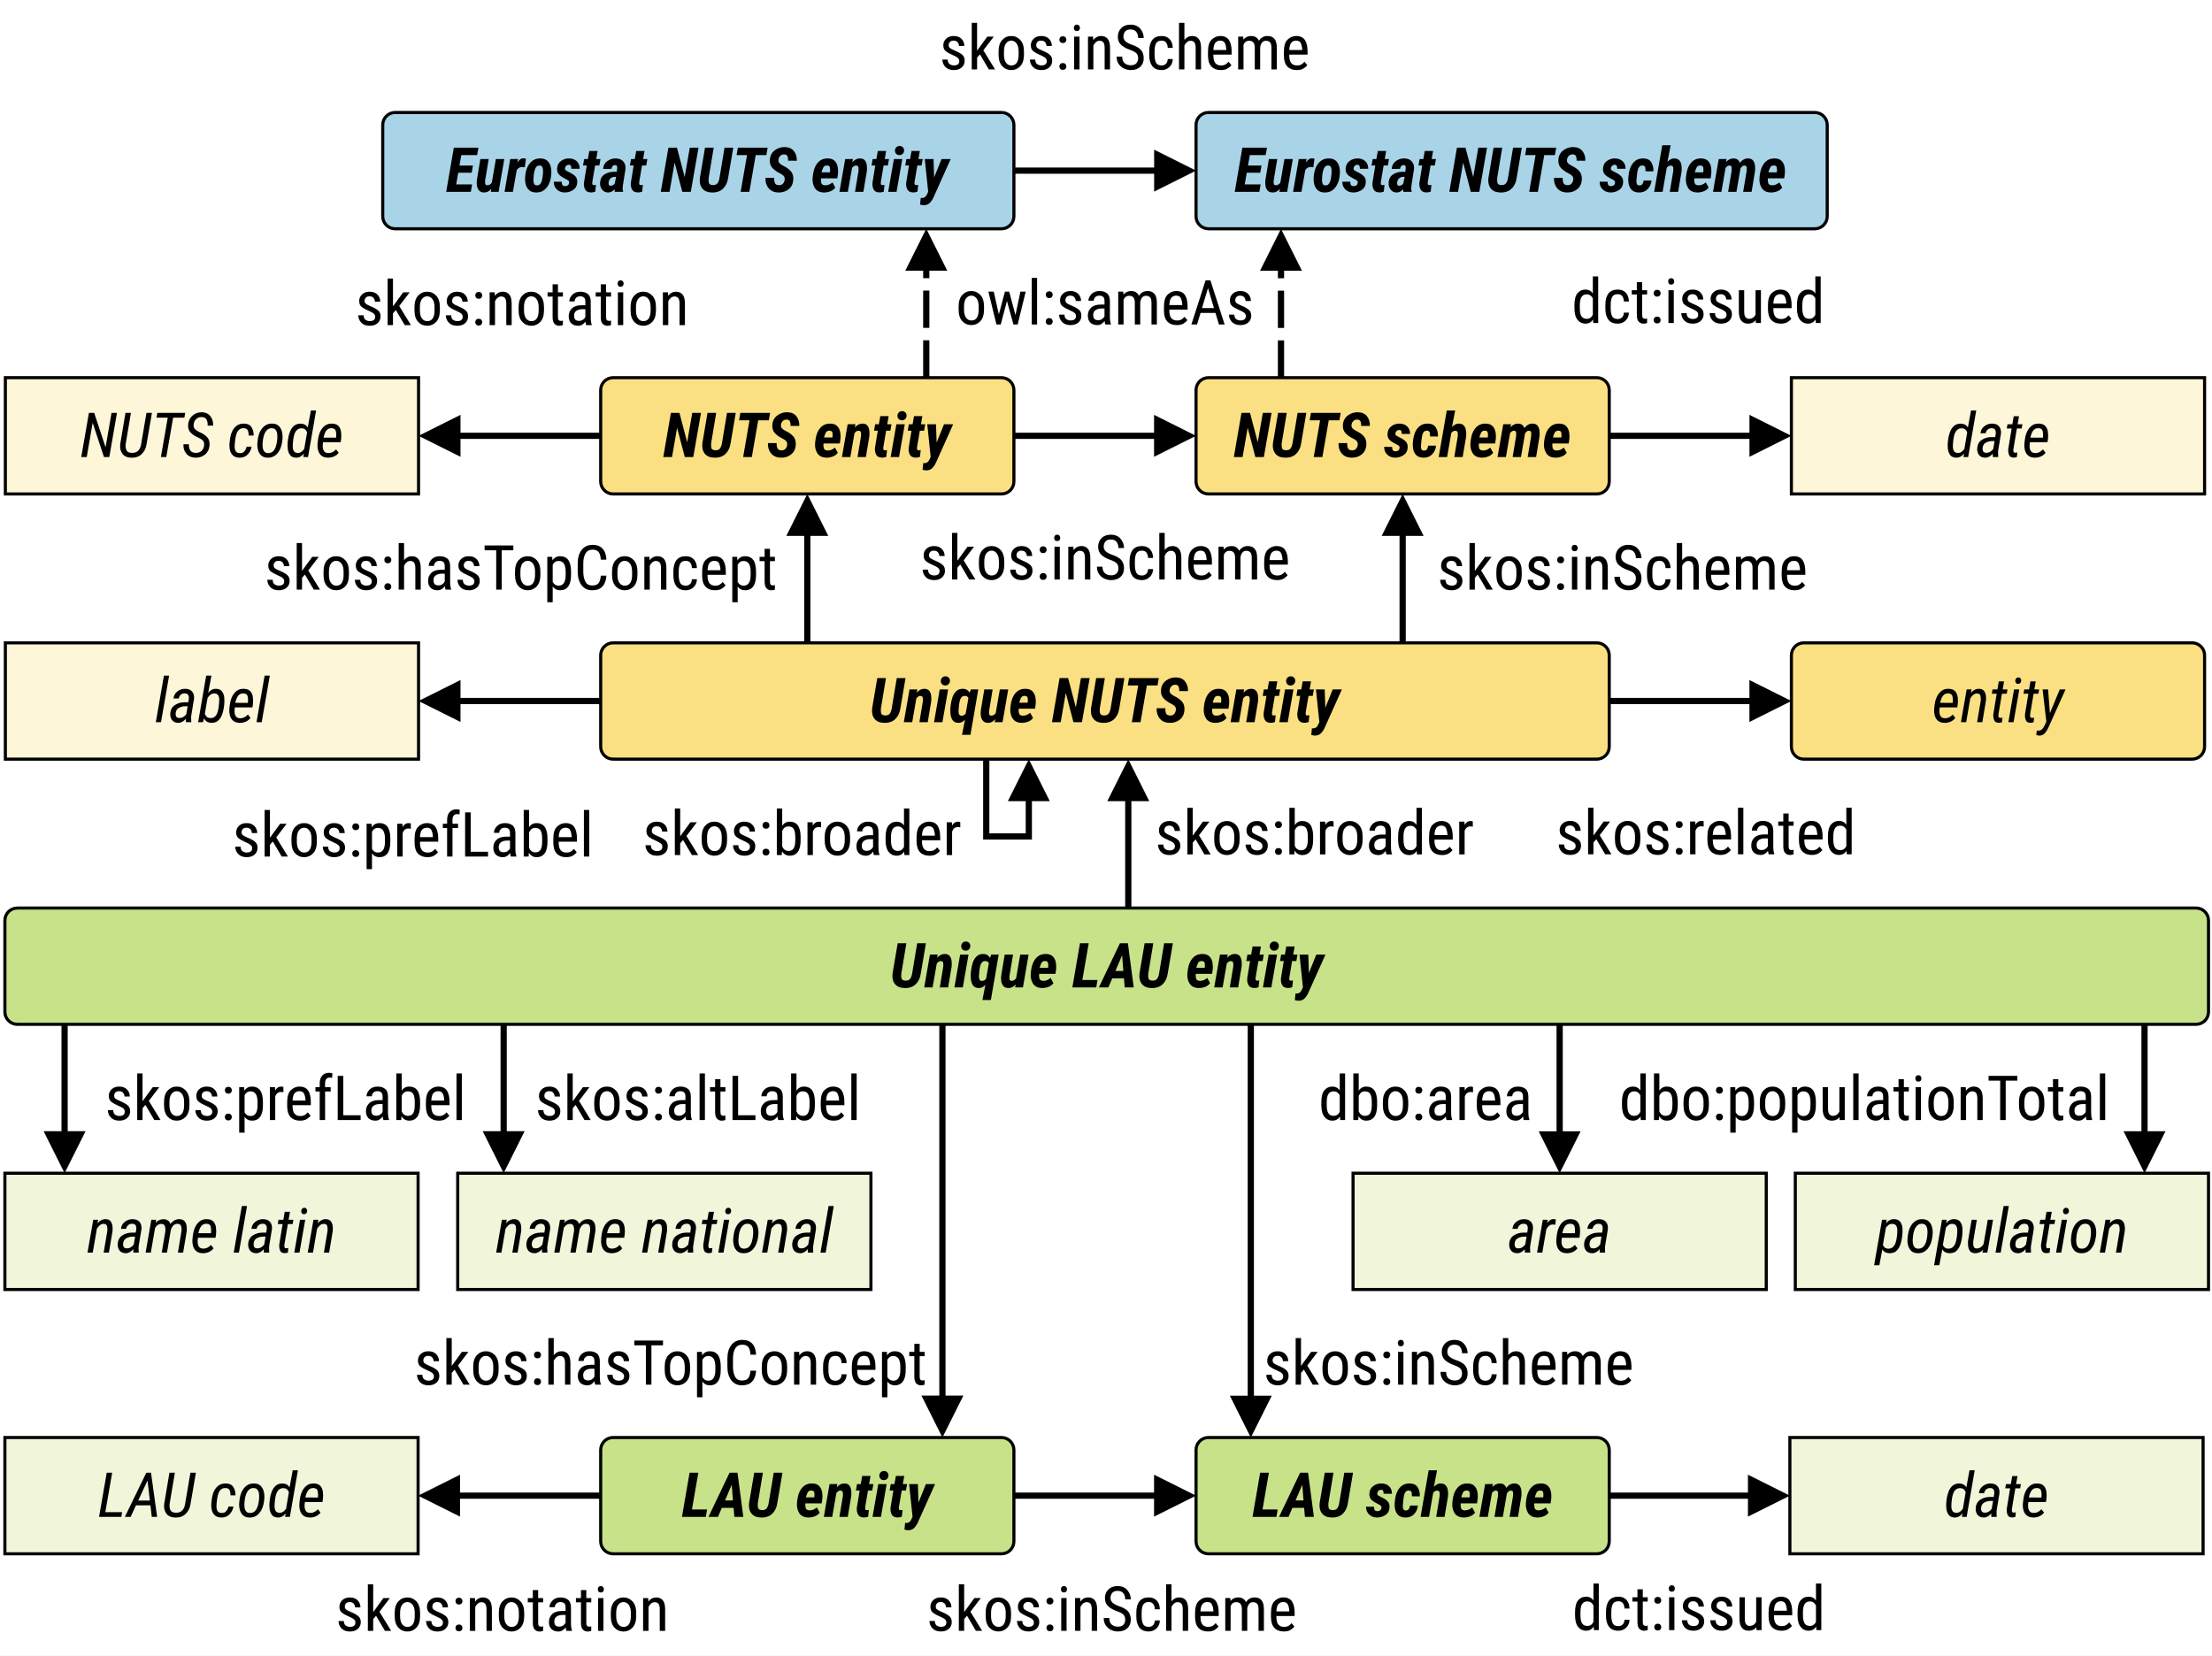
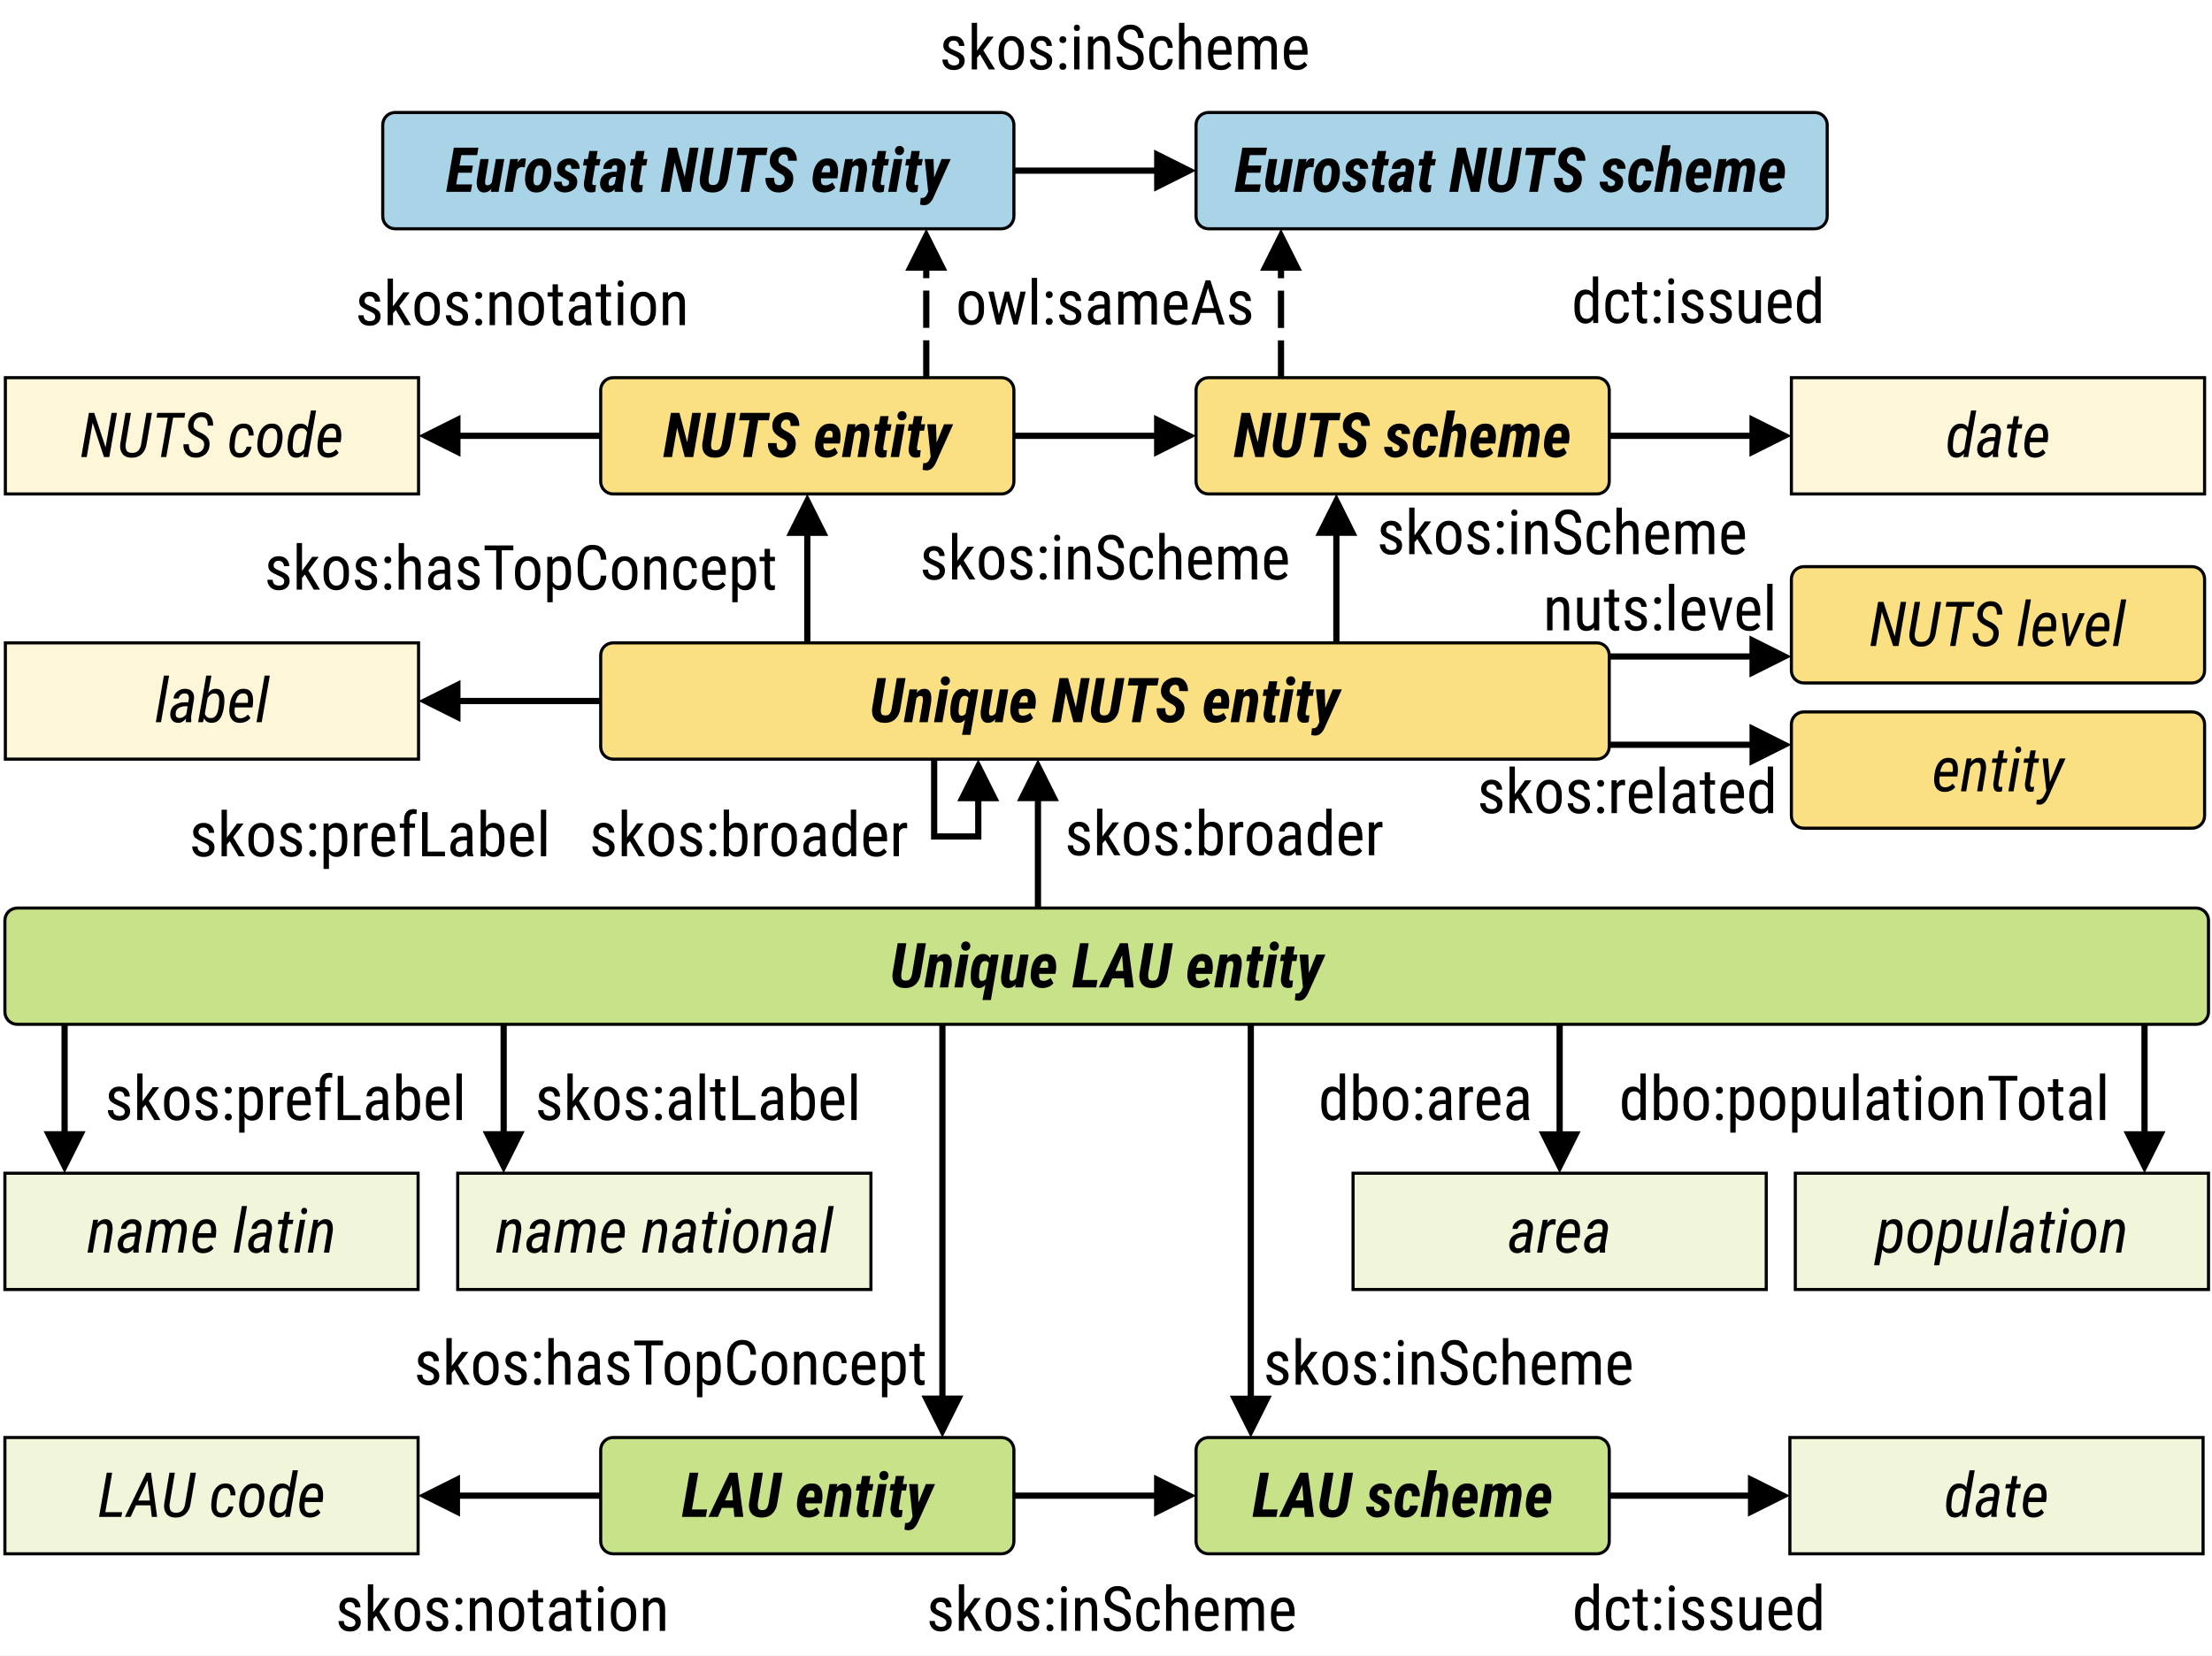
<svg xmlns="http://www.w3.org/2000/svg" fill-opacity="1" color-rendering="auto" color-interpolation="auto" text-rendering="auto" stroke="black" stroke-linecap="square" width="712" stroke-miterlimit="10" shape-rendering="auto" stroke-opacity="1" fill="black" stroke-dasharray="none" font-weight="normal" stroke-width="1" height="533" font-family="'Dialog'" font-style="normal" stroke-linejoin="miter" font-size="12px" stroke-dashoffset="0" image-rendering="auto">
  <defs id="genericDefs" />
  <g>
    <defs id="defs1">
      <clipPath clipPathUnits="userSpaceOnUse" id="clipPath1">
        <path d="M0 0 L712 0 L712 533 L0 533 L0 0 Z" />
      </clipPath>
      <clipPath clipPathUnits="userSpaceOnUse" id="clipPath2">
        <path d="M109 1207 L821 1207 L821 1740 L109 1740 L109 1207 Z" />
      </clipPath>
    </defs>
    <g fill="white" text-rendering="geometricPrecision" shape-rendering="geometricPrecision" transform="translate(-109,-1207)" stroke="white">
      <rect x="109" width="712" height="533" y="1207" clip-path="url(#clipPath2)" stroke="none" />
    </g>
    <g fill="rgb(250,224,130)" text-rendering="geometricPrecision" shape-rendering="geometricPrecision" transform="matrix(1,0,0,1,-109,-1207)" stroke="rgb(250,224,130)">
      <rect x="302.354" y="1413.966" clip-path="url(#clipPath2)" width="324.63" rx="4" ry="4" height="37.438" stroke="none" />
    </g>
    <g text-rendering="geometricPrecision" stroke-miterlimit="1.45" shape-rendering="geometricPrecision" transform="matrix(1,0,0,1,-109,-1207)" stroke-linecap="butt">
      <rect x="302.354" y="1413.966" clip-path="url(#clipPath2)" fill="none" width="324.63" rx="4" ry="4" height="37.438" />
    </g>
    <g stroke-linecap="butt" font-size="20px" transform="matrix(1,0,0,1,-109,-1207)" text-rendering="geometricPrecision" font-family="'Roboto Condensed'" shape-rendering="geometricPrecision" font-style="italic" font-weight="bold" stroke-miterlimit="1.45">
      <text x="388.942" xml:space="preserve" y="1439.521" clip-path="url(#clipPath2)" stroke="none">Unique NUTS entity</text>
    </g>
    <g fill="rgb(250,224,130)" text-rendering="geometricPrecision" shape-rendering="geometricPrecision" transform="matrix(1,0,0,1,-109,-1207)" stroke="rgb(250,224,130)">
      <rect x="493.985" y="1328.591" clip-path="url(#clipPath2)" width="133" rx="4" ry="4" height="37.438" stroke="none" />
    </g>
    <g text-rendering="geometricPrecision" stroke-miterlimit="1.45" shape-rendering="geometricPrecision" transform="matrix(1,0,0,1,-109,-1207)" stroke-linecap="butt">
      <rect x="493.985" y="1328.591" clip-path="url(#clipPath2)" fill="none" width="133" rx="4" ry="4" height="37.438" />
    </g>
    <g stroke-linecap="butt" font-size="20px" transform="matrix(1,0,0,1,-109,-1207)" text-rendering="geometricPrecision" font-family="'Roboto Condensed'" shape-rendering="geometricPrecision" font-style="italic" font-weight="bold" stroke-miterlimit="1.45">
      <text x="506.075" xml:space="preserve" y="1354.146" clip-path="url(#clipPath2)" stroke="none">NUTS scheme</text>
    </g>
    <g fill="rgb(250,224,130)" text-rendering="geometricPrecision" shape-rendering="geometricPrecision" transform="matrix(1,0,0,1,-109,-1207)" stroke="rgb(250,224,130)">
      <rect x="302.354" y="1328.591" clip-path="url(#clipPath2)" width="133" rx="4" ry="4" height="37.438" stroke="none" />
    </g>
    <g text-rendering="geometricPrecision" stroke-miterlimit="1.45" shape-rendering="geometricPrecision" transform="matrix(1,0,0,1,-109,-1207)" stroke-linecap="butt">
      <rect x="302.354" y="1328.591" clip-path="url(#clipPath2)" fill="none" width="133" rx="4" ry="4" height="37.438" />
    </g>
    <g stroke-linecap="butt" font-size="20px" transform="matrix(1,0,0,1,-109,-1207)" text-rendering="geometricPrecision" font-family="'Roboto Condensed'" shape-rendering="geometricPrecision" font-style="italic" font-weight="bold" stroke-miterlimit="1.45">
      <text x="322.419" xml:space="preserve" y="1354.146" clip-path="url(#clipPath2)" stroke="none">NUTS entity</text>
    </g>
    <g fill="rgb(253,246,217)" text-rendering="geometricPrecision" shape-rendering="geometricPrecision" transform="matrix(1,0,0,1,-109,-1207)" stroke="rgb(253,246,217)">
      <rect x="110.724" width="133" height="37.438" y="1413.966" clip-path="url(#clipPath2)" stroke="none" />
    </g>
    <g text-rendering="geometricPrecision" stroke-miterlimit="1.45" shape-rendering="geometricPrecision" transform="matrix(1,0,0,1,-109,-1207)" stroke-linecap="butt">
      <rect fill="none" x="110.724" width="133" height="37.438" y="1413.966" clip-path="url(#clipPath2)" />
      <text x="158.792" font-size="20px" y="1439.521" clip-path="url(#clipPath2)" font-family="'Roboto Condensed'" font-style="italic" stroke="none" xml:space="preserve">label</text>
    </g>
    <g fill="rgb(200,226,138)" text-rendering="geometricPrecision" shape-rendering="geometricPrecision" transform="matrix(1,0,0,1,-109,-1207)" stroke="rgb(200,226,138)">
      <rect x="110.574" y="1499.341" clip-path="url(#clipPath2)" width="709.3" rx="4" ry="4" height="37.438" stroke="none" />
    </g>
    <g text-rendering="geometricPrecision" stroke-miterlimit="1.45" shape-rendering="geometricPrecision" transform="matrix(1,0,0,1,-109,-1207)" stroke-linecap="butt">
      <rect x="110.574" y="1499.341" clip-path="url(#clipPath2)" fill="none" width="709.3" rx="4" ry="4" height="37.438" />
    </g>
    <g stroke-linecap="butt" font-size="20px" transform="matrix(1,0,0,1,-109,-1207)" text-rendering="geometricPrecision" font-family="'Roboto Condensed'" shape-rendering="geometricPrecision" font-style="italic" font-weight="bold" stroke-miterlimit="1.45">
      <text x="395.507" xml:space="preserve" y="1524.896" clip-path="url(#clipPath2)" stroke="none">Unique LAU entity</text>
    </g>
    <g fill="rgb(241,246,219)" text-rendering="geometricPrecision" shape-rendering="geometricPrecision" transform="matrix(1,0,0,1,-109,-1207)" stroke="rgb(241,246,219)">
      <rect x="110.574" width="133" height="37.438" y="1584.716" clip-path="url(#clipPath2)" stroke="none" />
    </g>
    <g text-rendering="geometricPrecision" stroke-miterlimit="1.45" shape-rendering="geometricPrecision" transform="matrix(1,0,0,1,-109,-1207)" stroke-linecap="butt">
      <rect fill="none" x="110.574" width="133" height="37.438" y="1584.716" clip-path="url(#clipPath2)" />
      <text x="136.932" font-size="20px" y="1610.271" clip-path="url(#clipPath2)" font-family="'Roboto Condensed'" font-style="italic" stroke="none" xml:space="preserve">name latin</text>
    </g>
    <g fill="rgb(241,246,219)" text-rendering="geometricPrecision" shape-rendering="geometricPrecision" transform="matrix(1,0,0,1,-109,-1207)" stroke="rgb(241,246,219)">
      <rect x="256.333" width="133" height="37.438" y="1584.716" clip-path="url(#clipPath2)" stroke="none" />
    </g>
    <g text-rendering="geometricPrecision" stroke-miterlimit="1.45" shape-rendering="geometricPrecision" transform="matrix(1,0,0,1,-109,-1207)" stroke-linecap="butt">
      <rect fill="none" x="256.333" width="133" height="37.438" y="1584.716" clip-path="url(#clipPath2)" />
      <text x="268.477" font-size="20px" y="1610.271" clip-path="url(#clipPath2)" font-family="'Roboto Condensed'" font-style="italic" stroke="none" xml:space="preserve">name national</text>
    </g>
    <g fill="rgb(241,246,219)" text-rendering="geometricPrecision" shape-rendering="geometricPrecision" transform="matrix(1,0,0,1,-109,-1207)" stroke="rgb(241,246,219)">
      <rect x="686.874" width="133" height="37.438" y="1584.716" clip-path="url(#clipPath2)" stroke="none" />
    </g>
    <g text-rendering="geometricPrecision" stroke-miterlimit="1.45" shape-rendering="geometricPrecision" transform="matrix(1,0,0,1,-109,-1207)" stroke-linecap="butt">
      <rect fill="none" x="686.874" width="133" height="37.438" y="1584.716" clip-path="url(#clipPath2)" />
      <text x="712.71" font-size="20px" y="1610.271" clip-path="url(#clipPath2)" font-family="'Roboto Condensed'" font-style="italic" stroke="none" xml:space="preserve">population</text>
    </g>
    <g fill="rgb(241,246,219)" text-rendering="geometricPrecision" shape-rendering="geometricPrecision" transform="matrix(1,0,0,1,-109,-1207)" stroke="rgb(241,246,219)">
      <rect x="544.52" width="133" height="37.438" y="1584.716" clip-path="url(#clipPath2)" stroke="none" />
    </g>
    <g text-rendering="geometricPrecision" stroke-miterlimit="1.45" shape-rendering="geometricPrecision" transform="matrix(1,0,0,1,-109,-1207)" stroke-linecap="butt">
      <rect fill="none" x="544.52" width="133" height="37.438" y="1584.716" clip-path="url(#clipPath2)" />
      <text x="594.224" font-size="20px" y="1610.271" clip-path="url(#clipPath2)" font-family="'Roboto Condensed'" font-style="italic" stroke="none" xml:space="preserve">area</text>
    </g>
    <g fill="rgb(241,246,219)" text-rendering="geometricPrecision" shape-rendering="geometricPrecision" transform="matrix(1,0,0,1,-109,-1207)" stroke="rgb(241,246,219)">
      <rect x="110.574" width="133" height="37.438" y="1669.804" clip-path="url(#clipPath2)" stroke="none" />
    </g>
    <g text-rendering="geometricPrecision" stroke-miterlimit="1.45" shape-rendering="geometricPrecision" transform="matrix(1,0,0,1,-109,-1207)" stroke-linecap="butt">
      <rect fill="none" x="110.574" width="133" height="37.438" y="1669.804" clip-path="url(#clipPath2)" />
      <text x="140.428" font-size="20px" y="1695.358" clip-path="url(#clipPath2)" font-family="'Roboto Condensed'" font-style="italic" stroke="none" xml:space="preserve">LAU code</text>
    </g>
    <g fill="rgb(253,246,217)" text-rendering="geometricPrecision" shape-rendering="geometricPrecision" transform="matrix(1,0,0,1,-109,-1207)" stroke="rgb(253,246,217)">
      <rect x="110.724" width="133" height="37.438" y="1328.591" clip-path="url(#clipPath2)" stroke="none" />
    </g>
    <g text-rendering="geometricPrecision" stroke-miterlimit="1.45" shape-rendering="geometricPrecision" transform="matrix(1,0,0,1,-109,-1207)" stroke-linecap="butt">
      <rect fill="none" x="110.724" width="133" height="37.438" y="1328.591" clip-path="url(#clipPath2)" />
      <text x="134.7" font-size="20px" y="1354.146" clip-path="url(#clipPath2)" font-family="'Roboto Condensed'" font-style="italic" stroke="none" xml:space="preserve">NUTS code</text>
    </g>
    <g fill="rgb(250,224,130)" text-rendering="geometricPrecision" shape-rendering="geometricPrecision" transform="matrix(1,0,0,1,-109,-1207)" stroke="rgb(250,224,130)">
-       <rect x="685.615" y="1413.966" clip-path="url(#clipPath2)" width="133" rx="4" ry="4" height="37.438" stroke="none" />
-     </g>
-     <g text-rendering="geometricPrecision" stroke-miterlimit="1.45" shape-rendering="geometricPrecision" transform="matrix(1,0,0,1,-109,-1207)" stroke-linecap="butt">
-       <rect x="685.615" y="1413.966" clip-path="url(#clipPath2)" fill="none" width="133" rx="4" ry="4" height="37.438" />
-       <text x="730.865" font-size="20px" y="1439.521" clip-path="url(#clipPath2)" font-family="'Roboto Condensed'" font-style="italic" stroke="none" xml:space="preserve">entity</text>
+       <rect x="685.615" y="1436.199" clip-path="url(#clipPath2)" width="133" rx="4" ry="4" height="37.438" stroke="none" />
+     </g>
+     <g text-rendering="geometricPrecision" stroke-miterlimit="1.45" shape-rendering="geometricPrecision" transform="matrix(1,0,0,1,-109,-1207)" stroke-linecap="butt">
+       <rect x="685.615" y="1436.199" clip-path="url(#clipPath2)" fill="none" width="133" rx="4" ry="4" height="37.438" />
+       <text x="730.865" font-size="20px" y="1461.753" clip-path="url(#clipPath2)" font-family="'Roboto Condensed'" font-style="italic" stroke="none" xml:space="preserve">entity</text>
    </g>
    <g fill="rgb(200,226,138)" text-rendering="geometricPrecision" shape-rendering="geometricPrecision" transform="matrix(1,0,0,1,-109,-1207)" stroke="rgb(200,226,138)">
      <rect x="302.354" y="1669.804" clip-path="url(#clipPath2)" width="133" rx="4" ry="4" height="37.438" stroke="none" />
    </g>
    <g text-rendering="geometricPrecision" stroke-miterlimit="1.45" shape-rendering="geometricPrecision" transform="matrix(1,0,0,1,-109,-1207)" stroke-linecap="butt">
      <rect x="302.354" y="1669.804" clip-path="url(#clipPath2)" fill="none" width="133" rx="4" ry="4" height="37.438" />
    </g>
    <g stroke-linecap="butt" font-size="20px" transform="matrix(1,0,0,1,-109,-1207)" text-rendering="geometricPrecision" font-family="'Roboto Condensed'" shape-rendering="geometricPrecision" font-style="italic" font-weight="bold" stroke-miterlimit="1.45">
      <text x="328.43" xml:space="preserve" y="1695.358" clip-path="url(#clipPath2)" stroke="none">LAU entity</text>
    </g>
    <g fill="rgb(200,226,138)" text-rendering="geometricPrecision" shape-rendering="geometricPrecision" transform="matrix(1,0,0,1,-109,-1207)" stroke="rgb(200,226,138)">
      <rect x="493.985" y="1669.804" clip-path="url(#clipPath2)" width="133" rx="4" ry="4" height="37.438" stroke="none" />
    </g>
    <g text-rendering="geometricPrecision" stroke-miterlimit="1.45" shape-rendering="geometricPrecision" transform="matrix(1,0,0,1,-109,-1207)" stroke-linecap="butt">
      <rect x="493.985" y="1669.804" clip-path="url(#clipPath2)" fill="none" width="133" rx="4" ry="4" height="37.438" />
    </g>
    <g stroke-linecap="butt" font-size="20px" transform="matrix(1,0,0,1,-109,-1207)" text-rendering="geometricPrecision" font-family="'Roboto Condensed'" shape-rendering="geometricPrecision" font-style="italic" font-weight="bold" stroke-miterlimit="1.45">
      <text x="512.086" xml:space="preserve" y="1695.358" clip-path="url(#clipPath2)" stroke="none">LAU scheme</text>
    </g>
    <g fill="rgb(241,246,219)" text-rendering="geometricPrecision" shape-rendering="geometricPrecision" transform="matrix(1,0,0,1,-109,-1207)" stroke="rgb(241,246,219)">
      <rect x="685.128" width="133" height="37.438" y="1669.804" clip-path="url(#clipPath2)" stroke="none" />
    </g>
    <g text-rendering="geometricPrecision" stroke-miterlimit="1.45" shape-rendering="geometricPrecision" transform="matrix(1,0,0,1,-109,-1207)" stroke-linecap="butt">
      <rect fill="none" x="685.128" width="133" height="37.438" y="1669.804" clip-path="url(#clipPath2)" />
      <text x="734.748" font-size="20px" y="1695.358" clip-path="url(#clipPath2)" font-family="'Roboto Condensed'" font-style="italic" stroke="none" xml:space="preserve">date</text>
    </g>
    <g fill="rgb(253,246,217)" text-rendering="geometricPrecision" shape-rendering="geometricPrecision" transform="matrix(1,0,0,1,-109,-1207)" stroke="rgb(253,246,217)">
      <rect x="685.615" width="133" height="37.438" y="1328.591" clip-path="url(#clipPath2)" stroke="none" />
    </g>
    <g text-rendering="geometricPrecision" stroke-miterlimit="1.45" shape-rendering="geometricPrecision" transform="matrix(1,0,0,1,-109,-1207)" stroke-linecap="butt">
      <rect fill="none" x="685.615" width="133" height="37.438" y="1328.591" clip-path="url(#clipPath2)" />
      <text x="735.235" font-size="20px" y="1354.146" clip-path="url(#clipPath2)" font-family="'Roboto Condensed'" font-style="italic" stroke="none" xml:space="preserve">date</text>
    </g>
    <g fill="rgb(169,212,232)" text-rendering="geometricPrecision" shape-rendering="geometricPrecision" transform="matrix(1,0,0,1,-109,-1207)" stroke="rgb(169,212,232)">
      <rect x="493.985" y="1243.216" clip-path="url(#clipPath2)" width="203.159" rx="4" ry="4" height="37.438" stroke="none" />
    </g>
    <g text-rendering="geometricPrecision" stroke-miterlimit="1.45" shape-rendering="geometricPrecision" transform="matrix(1,0,0,1,-109,-1207)" stroke-linecap="butt">
      <rect x="493.985" y="1243.216" clip-path="url(#clipPath2)" fill="none" width="203.159" rx="4" ry="4" height="37.438" />
    </g>
    <g stroke-linecap="butt" font-size="20px" transform="matrix(1,0,0,1,-109,-1207)" text-rendering="geometricPrecision" font-family="'Roboto Condensed'" shape-rendering="geometricPrecision" font-style="italic" font-weight="bold" stroke-miterlimit="1.45">
      <text x="506.36" xml:space="preserve" y="1268.771" clip-path="url(#clipPath2)" stroke="none">Eurostat NUTS scheme</text>
    </g>
    <g fill="rgb(169,212,232)" text-rendering="geometricPrecision" shape-rendering="geometricPrecision" transform="matrix(1,0,0,1,-109,-1207)" stroke="rgb(169,212,232)">
      <rect x="232.195" y="1243.216" clip-path="url(#clipPath2)" width="203.159" rx="4" ry="4" height="37.438" stroke="none" />
    </g>
    <g text-rendering="geometricPrecision" stroke-miterlimit="1.45" shape-rendering="geometricPrecision" transform="matrix(1,0,0,1,-109,-1207)" stroke-linecap="butt">
      <rect x="232.195" y="1243.216" clip-path="url(#clipPath2)" fill="none" width="203.159" rx="4" ry="4" height="37.438" />
    </g>
    <g stroke-linecap="butt" font-size="20px" transform="matrix(1,0,0,1,-109,-1207)" text-rendering="geometricPrecision" font-family="'Roboto Condensed'" shape-rendering="geometricPrecision" font-style="italic" font-weight="bold" stroke-miterlimit="1.45">
      <text x="252.544" xml:space="preserve" y="1268.771" clip-path="url(#clipPath2)" stroke="none">Eurostat NUTS entity</text>
      <text x="416.628" y="1311.459" clip-path="url(#clipPath2)" font-style="normal" stroke="none" font-weight="normal" xml:space="preserve">owl:sameAs</text>
    </g>
-     <g text-rendering="geometricPrecision" stroke-miterlimit="1.45" stroke-width="2" shape-rendering="geometricPrecision" transform="matrix(1,0,0,1,-109,-1207)" stroke-linecap="butt">
-       <path fill="none" d="M426.453 1451.395 L426.453 1476.3 L440.157 1476.3 L440.157 1463.817" clip-path="url(#clipPath2)" />
-       <path d="M440.157 1451.442 L433.407 1464.942 L446.907 1464.942 Z" clip-path="url(#clipPath2)" stroke="none" />
-       <text x="315.788" font-size="20px" y="1482.297" clip-path="url(#clipPath2)" font-family="'Roboto Condensed'" stroke="none" stroke-width="1" xml:space="preserve">skos:broader</text>
-       <path fill="none" d="M560.485 1413.984 L560.485 1378.405" clip-path="url(#clipPath2)" />
-       <path d="M560.485 1366.03 L553.735 1379.53 L567.235 1379.53 Z" clip-path="url(#clipPath2)" stroke="none" />
-       <text x="571.576" font-size="20px" y="1396.834" clip-path="url(#clipPath2)" font-family="'Roboto Condensed'" stroke="none" stroke-width="1" xml:space="preserve">skos:inScheme</text>
-       <path fill="none" d="M368.854 1413.968 L368.854 1378.4" clip-path="url(#clipPath2)" />
-       <path d="M368.854 1366.025 L362.104 1379.525 L375.604 1379.525 Z" clip-path="url(#clipPath2)" stroke="none" />
-       <text x="194.065" font-size="20px" y="1396.834" clip-path="url(#clipPath2)" font-family="'Roboto Condensed'" stroke="none" stroke-width="1" xml:space="preserve">skos:hasTopConcept    </text>
-       <path fill="none" d="M435.336 1347.31 L481.594 1347.31" clip-path="url(#clipPath2)" />
-       <path d="M493.969 1347.31 L480.469 1340.56 L480.469 1354.06 Z" clip-path="url(#clipPath2)" stroke="none" />
-       <text x="405.011" font-size="20px" y="1393.563" clip-path="url(#clipPath2)" font-family="'Roboto Condensed'" stroke="none" stroke-width="1" xml:space="preserve">skos:inScheme</text>
-       <path fill="none" d="M302.335 1432.685 L256.099 1432.685" clip-path="url(#clipPath2)" />
-       <path d="M243.724 1432.685 L257.224 1439.435 L257.224 1425.935 Z" clip-path="url(#clipPath2)" stroke="none" />
-       <text x="183.744" font-size="20px" y="1482.76" clip-path="url(#clipPath2)" font-family="'Roboto Condensed'" stroke="none" stroke-width="1" xml:space="preserve">skos:prefLabel</text>
-       <path fill="none" d="M472.172 1499.363 L472.172 1463.81" clip-path="url(#clipPath2)" />
-       <path d="M472.172 1451.435 L465.422 1464.935 L478.922 1464.935 Z" clip-path="url(#clipPath2)" stroke="none" />
-       <text x="476.172" font-size="20px" y="1482.084" clip-path="url(#clipPath2)" font-family="'Roboto Condensed'" stroke="none" stroke-width="1" xml:space="preserve"> skos:broader</text>
-       <path fill="none" d="M129.792 1536.807 L129.792 1572.312" clip-path="url(#clipPath2)" />
-       <path d="M129.792 1584.687 L136.542 1571.187 L123.042 1571.187 Z" clip-path="url(#clipPath2)" stroke="none" />
-       <text x="142.734" font-size="20px" y="1567.584" clip-path="url(#clipPath2)" font-family="'Roboto Condensed'" stroke="none" stroke-width="1" xml:space="preserve">skos:prefLabel</text>
-       <path fill="none" d="M271.118 1536.777 L271.118 1572.312" clip-path="url(#clipPath2)" />
-       <path d="M271.118 1584.687 L277.868 1571.187 L264.368 1571.187 Z" clip-path="url(#clipPath2)" stroke="none" />
-       <text x="281.205" font-size="20px" y="1567.584" clip-path="url(#clipPath2)" font-family="'Roboto Condensed'" stroke="none" stroke-width="1" xml:space="preserve">skos:altLabel</text>
-       <path fill="none" d="M799.281 1536.787 L799.281 1572.33" clip-path="url(#clipPath2)" />
-       <path d="M799.281 1584.705 L806.031 1571.205 L792.531 1571.205 Z" clip-path="url(#clipPath2)" stroke="none" />
-       <text x="630.16" font-size="20px" y="1567.584" clip-path="url(#clipPath2)" font-family="'Roboto Condensed'" stroke="none" stroke-width="1" xml:space="preserve">dbo:populationTotal</text>
-       <path fill="none" d="M611.02 1536.812 L611.02 1572.341" clip-path="url(#clipPath2)" />
-       <path d="M611.02 1584.716 L617.77 1571.216 L604.27 1571.216 Z" clip-path="url(#clipPath2)" stroke="none" />
-       <text x="533.395" font-size="20px" y="1567.584" clip-path="url(#clipPath2)" font-family="'Roboto Condensed'" stroke="none" stroke-width="1" xml:space="preserve">dbo:area</text>
-       <path fill="none" d="M302.373 1347.31 L256.099 1347.31" clip-path="url(#clipPath2)" />
-       <path d="M243.724 1347.31 L257.224 1354.06 L257.224 1340.56 Z" clip-path="url(#clipPath2)" stroke="none" />
-       <text x="223.338" font-size="20px" y="1311.68" clip-path="url(#clipPath2)" font-family="'Roboto Condensed'" stroke="none" stroke-width="1" xml:space="preserve">skos:notation</text>
-       <path fill="none" d="M626.984 1432.685 L673.234 1432.685" clip-path="url(#clipPath2)" />
-       <path d="M685.609 1432.685 L672.109 1425.935 L672.109 1439.435 Z" clip-path="url(#clipPath2)" stroke="none" />
-       <text x="609.747" font-size="20px" y="1482.045" clip-path="url(#clipPath2)" font-family="'Roboto Condensed'" stroke="none" stroke-width="1" xml:space="preserve">skos:related</text>
-       <path fill="none" d="M302.321 1688.523 L255.949 1688.523" clip-path="url(#clipPath2)" />
-       <path d="M243.574 1688.523 L257.074 1695.273 L257.074 1681.773 Z" clip-path="url(#clipPath2)" stroke="none" />
-       <text x="216.974" font-size="20px" y="1732.064" clip-path="url(#clipPath2)" font-family="'Roboto Condensed'" stroke="none" stroke-width="1" xml:space="preserve">skos:notation </text>
-       <path fill="none" d="M435.336 1688.523 L481.594 1688.523" clip-path="url(#clipPath2)" />
-       <path d="M493.969 1688.523 L480.469 1681.773 L480.469 1695.273 Z" clip-path="url(#clipPath2)" stroke="none" />
-       <text x="407.194" font-size="20px" y="1732.046" clip-path="url(#clipPath2)" font-family="'Roboto Condensed'" stroke="none" stroke-width="1" xml:space="preserve">skos:inScheme</text>
-       <path fill="none" d="M511.611 1536.797 L511.611 1657.461" clip-path="url(#clipPath2)" />
-       <path d="M511.611 1669.836 L518.362 1656.336 L504.861 1656.336 Z" clip-path="url(#clipPath2)" stroke="none" />
-       <text x="515.612" font-size="20px" y="1652.796" clip-path="url(#clipPath2)" font-family="'Roboto Condensed'" stroke="none" stroke-width="1" xml:space="preserve">skos:inScheme</text>
-       <path fill="none" d="M626.983 1688.523 L672.753 1688.523" clip-path="url(#clipPath2)" />
-       <path d="M685.128 1688.523 L671.628 1681.773 L671.628 1695.273 Z" clip-path="url(#clipPath2)" stroke="none" />
-       <text x="615.058" font-size="20px" y="1731.806" clip-path="url(#clipPath2)" font-family="'Roboto Condensed'" stroke="none" stroke-width="1" xml:space="preserve">dct:issued</text>
-       <path fill="none" d="M626.966 1347.31 L673.24 1347.31" clip-path="url(#clipPath2)" />
-       <path d="M685.615 1347.31 L672.115 1340.56 L672.115 1354.06 Z" clip-path="url(#clipPath2)" stroke="none" />
-       <text x="614.86" font-size="20px" y="1310.994" clip-path="url(#clipPath2)" font-family="'Roboto Condensed'" stroke="none" stroke-width="1" xml:space="preserve">dct:issued</text>
-       <path fill="none" d="M412.344 1536.76 L412.344 1657.429" clip-path="url(#clipPath2)" />
-       <path d="M412.344 1669.804 L419.094 1656.304 L405.594 1656.304 Z" clip-path="url(#clipPath2)" stroke="none" />
-       <text x="242.25" font-size="20px" y="1652.796" clip-path="url(#clipPath2)" font-family="'Roboto Condensed'" stroke="none" stroke-width="1" xml:space="preserve">skos:hasTopConcept</text>
-       <path fill="none" stroke-dasharray="12,4" d="M521.327 1328.581 L521.327 1293.049" clip-path="url(#clipPath2)" />
-       <path stroke-dasharray="12,4" d="M521.327 1280.674 L514.577 1294.174 L528.077 1294.174 Z" clip-path="url(#clipPath2)" stroke="none" />
-       <path fill="none" stroke-dasharray="12,4" d="M407.147 1328.555 L407.147 1293.016" clip-path="url(#clipPath2)" />
-       <path stroke-dasharray="12,4" d="M407.147 1280.641 L400.397 1294.141 L413.897 1294.141 Z" clip-path="url(#clipPath2)" stroke="none" />
-       <path fill="none" d="M435.365 1261.935 L481.618 1261.935" clip-path="url(#clipPath2)" />
-       <path d="M493.993 1261.935 L480.493 1255.185 L480.493 1268.685 Z" clip-path="url(#clipPath2)" stroke="none" />
-       <text x="411.353" font-size="20px" y="1229.354" clip-path="url(#clipPath2)" font-family="'Roboto Condensed'" stroke="none" stroke-width="1" xml:space="preserve">skos:inScheme</text>
+     <g fill="rgb(250,224,130)" text-rendering="geometricPrecision" shape-rendering="geometricPrecision" transform="matrix(1,0,0,1,-109,-1207)" stroke="rgb(250,224,130)">
+       <rect x="685.615" y="1389.435" clip-path="url(#clipPath2)" width="133" rx="4" ry="4" height="37.438" stroke="none" />
+     </g>
+     <g text-rendering="geometricPrecision" stroke-miterlimit="1.45" shape-rendering="geometricPrecision" transform="matrix(1,0,0,1,-109,-1207)" stroke-linecap="butt">
+       <rect x="685.615" y="1389.435" clip-path="url(#clipPath2)" fill="none" width="133" rx="4" ry="4" height="37.438" />
+       <text x="710.606" font-size="20px" y="1414.989" clip-path="url(#clipPath2)" font-family="'Roboto Condensed'" font-style="italic" stroke="none" xml:space="preserve">NUTS level</text>
+       <path fill="none" d="M409.689 1451.44 L409.689 1476.3 L423.888 1476.3 L423.888 1463.819" stroke-width="2" clip-path="url(#clipPath2)" />
+       <path d="M423.888 1451.444 L417.138 1464.944 L430.638 1464.944 Z" stroke-width="2" clip-path="url(#clipPath2)" stroke="none" />
+       <text x="298.685" font-size="20px" y="1482.639" clip-path="url(#clipPath2)" font-family="'Roboto Condensed'" stroke="none" xml:space="preserve">skos:broader</text>
+       <path fill="none" d="M539.15 1413.933 L539.15 1378.381" stroke-width="2" clip-path="url(#clipPath2)" />
+       <path d="M539.15 1366.006 L532.4 1379.506 L545.9 1379.506 Z" stroke-width="2" clip-path="url(#clipPath2)" stroke="none" />
+       <text x="552.157" font-size="20px" y="1385.415" clip-path="url(#clipPath2)" font-family="'Roboto Condensed'" stroke="none" xml:space="preserve">skos:inScheme</text>
+       <path fill="none" d="M368.854 1413.968 L368.854 1378.4" stroke-width="2" clip-path="url(#clipPath2)" />
+       <path d="M368.854 1366.025 L362.104 1379.525 L375.604 1379.525 Z" stroke-width="2" clip-path="url(#clipPath2)" stroke="none" />
+       <text x="194.065" font-size="20px" y="1396.834" clip-path="url(#clipPath2)" font-family="'Roboto Condensed'" stroke="none" xml:space="preserve">skos:hasTopConcept    </text>
+       <path fill="none" d="M435.336 1347.31 L481.594 1347.31" stroke-width="2" clip-path="url(#clipPath2)" />
+       <path d="M493.969 1347.31 L480.469 1340.56 L480.469 1354.06 Z" stroke-width="2" clip-path="url(#clipPath2)" stroke="none" />
+       <text x="405.011" font-size="20px" y="1393.563" clip-path="url(#clipPath2)" font-family="'Roboto Condensed'" stroke="none" xml:space="preserve">skos:inScheme</text>
+       <path fill="none" d="M302.335 1432.685 L256.099 1432.685" stroke-width="2" clip-path="url(#clipPath2)" />
+       <path d="M243.724 1432.685 L257.224 1439.435 L257.224 1425.935 Z" stroke-width="2" clip-path="url(#clipPath2)" stroke="none" />
+       <text x="169.888" font-size="20px" y="1482.692" clip-path="url(#clipPath2)" font-family="'Roboto Condensed'" stroke="none" xml:space="preserve">skos:prefLabel</text>
+       <path fill="none" d="M443.098 1499.362 L443.098 1463.808" stroke-width="2" clip-path="url(#clipPath2)" />
+       <path d="M443.098 1451.433 L436.348 1464.933 L449.848 1464.933 Z" stroke-width="2" clip-path="url(#clipPath2)" stroke="none" />
+       <text x="447.098" font-size="20px" y="1482.334" clip-path="url(#clipPath2)" font-family="'Roboto Condensed'" stroke="none" xml:space="preserve"> skos:broader</text>
+       <path fill="none" d="M129.792 1536.807 L129.792 1572.312" stroke-width="2" clip-path="url(#clipPath2)" />
+       <path d="M129.792 1584.687 L136.542 1571.187 L123.042 1571.187 Z" stroke-width="2" clip-path="url(#clipPath2)" stroke="none" />
+       <text x="142.734" font-size="20px" y="1567.584" clip-path="url(#clipPath2)" font-family="'Roboto Condensed'" stroke="none" xml:space="preserve">skos:prefLabel</text>
+       <path fill="none" d="M271.118 1536.777 L271.118 1572.312" stroke-width="2" clip-path="url(#clipPath2)" />
+       <path d="M271.118 1584.687 L277.868 1571.187 L264.368 1571.187 Z" stroke-width="2" clip-path="url(#clipPath2)" stroke="none" />
+       <text x="281.205" font-size="20px" y="1567.584" clip-path="url(#clipPath2)" font-family="'Roboto Condensed'" stroke="none" xml:space="preserve">skos:altLabel</text>
+       <path fill="none" d="M799.281 1536.787 L799.281 1572.33" stroke-width="2" clip-path="url(#clipPath2)" />
+       <path d="M799.281 1584.705 L806.031 1571.205 L792.531 1571.205 Z" stroke-width="2" clip-path="url(#clipPath2)" stroke="none" />
+       <text x="630.16" font-size="20px" y="1567.584" clip-path="url(#clipPath2)" font-family="'Roboto Condensed'" stroke="none" xml:space="preserve">dbo:populationTotal</text>
+       <path fill="none" d="M611.02 1536.812 L611.02 1572.341" stroke-width="2" clip-path="url(#clipPath2)" />
+       <path d="M611.02 1584.716 L617.77 1571.216 L604.27 1571.216 Z" stroke-width="2" clip-path="url(#clipPath2)" stroke="none" />
+       <text x="533.395" font-size="20px" y="1567.584" clip-path="url(#clipPath2)" font-family="'Roboto Condensed'" stroke="none" xml:space="preserve">dbo:area</text>
+       <path fill="none" d="M302.373 1347.31 L256.099 1347.31" stroke-width="2" clip-path="url(#clipPath2)" />
+       <path d="M243.724 1347.31 L257.224 1354.06 L257.224 1340.56 Z" stroke-width="2" clip-path="url(#clipPath2)" stroke="none" />
+       <text x="223.338" font-size="20px" y="1311.68" clip-path="url(#clipPath2)" font-family="'Roboto Condensed'" stroke="none" xml:space="preserve">skos:notation</text>
+       <path fill="none" d="M627.006 1446.777 L673.261 1446.777" stroke-width="2" clip-path="url(#clipPath2)" />
+       <path d="M685.636 1446.777 L672.136 1440.027 L672.136 1453.527 Z" stroke-width="2" clip-path="url(#clipPath2)" stroke="none" />
+       <text x="584.457" font-size="20px" y="1468.787" clip-path="url(#clipPath2)" font-family="'Roboto Condensed'" stroke="none" xml:space="preserve">skos:related</text>
+       <path fill="none" d="M302.321 1688.523 L255.949 1688.523" stroke-width="2" clip-path="url(#clipPath2)" />
+       <path d="M243.574 1688.523 L257.074 1695.273 L257.074 1681.773 Z" stroke-width="2" clip-path="url(#clipPath2)" stroke="none" />
+       <text x="216.974" font-size="20px" y="1732.064" clip-path="url(#clipPath2)" font-family="'Roboto Condensed'" stroke="none" xml:space="preserve">skos:notation </text>
+       <path fill="none" d="M435.336 1688.523 L481.594 1688.523" stroke-width="2" clip-path="url(#clipPath2)" />
+       <path d="M493.969 1688.523 L480.469 1681.773 L480.469 1695.273 Z" stroke-width="2" clip-path="url(#clipPath2)" stroke="none" />
+       <text x="407.194" font-size="20px" y="1732.046" clip-path="url(#clipPath2)" font-family="'Roboto Condensed'" stroke="none" xml:space="preserve">skos:inScheme</text>
+       <path fill="none" d="M511.611 1536.797 L511.611 1657.461" stroke-width="2" clip-path="url(#clipPath2)" />
+       <path d="M511.611 1669.836 L518.362 1656.336 L504.861 1656.336 Z" stroke-width="2" clip-path="url(#clipPath2)" stroke="none" />
+       <text x="515.612" font-size="20px" y="1652.796" clip-path="url(#clipPath2)" font-family="'Roboto Condensed'" stroke="none" xml:space="preserve">skos:inScheme</text>
+       <path fill="none" d="M626.983 1688.523 L672.753 1688.523" stroke-width="2" clip-path="url(#clipPath2)" />
+       <path d="M685.128 1688.523 L671.628 1681.773 L671.628 1695.273 Z" stroke-width="2" clip-path="url(#clipPath2)" stroke="none" />
+       <text x="615.058" font-size="20px" y="1731.806" clip-path="url(#clipPath2)" font-family="'Roboto Condensed'" stroke="none" xml:space="preserve">dct:issued</text>
+       <path fill="none" d="M626.966 1347.31 L673.24 1347.31" stroke-width="2" clip-path="url(#clipPath2)" />
+       <path d="M685.615 1347.31 L672.115 1340.56 L672.115 1354.06 Z" stroke-width="2" clip-path="url(#clipPath2)" stroke="none" />
+       <text x="614.86" font-size="20px" y="1310.994" clip-path="url(#clipPath2)" font-family="'Roboto Condensed'" stroke="none" xml:space="preserve">dct:issued</text>
+       <path fill="none" d="M412.344 1536.76 L412.344 1657.429" stroke-width="2" clip-path="url(#clipPath2)" />
+       <path d="M412.344 1669.804 L419.094 1656.304 L405.594 1656.304 Z" stroke-width="2" clip-path="url(#clipPath2)" stroke="none" />
+       <text x="242.25" font-size="20px" y="1652.796" clip-path="url(#clipPath2)" font-family="'Roboto Condensed'" stroke="none" xml:space="preserve">skos:hasTopConcept</text>
+       <path fill="none" stroke-dasharray="12,4" d="M521.327 1328.581 L521.327 1293.049" stroke-width="2" clip-path="url(#clipPath2)" />
+       <path stroke-dasharray="12,4" d="M521.327 1280.674 L514.577 1294.174 L528.077 1294.174 Z" stroke-width="2" clip-path="url(#clipPath2)" stroke="none" />
+       <path fill="none" stroke-dasharray="12,4" d="M407.147 1328.555 L407.147 1293.016" stroke-width="2" clip-path="url(#clipPath2)" />
+       <path stroke-dasharray="12,4" d="M407.147 1280.641 L400.397 1294.141 L413.897 1294.141 Z" stroke-width="2" clip-path="url(#clipPath2)" stroke="none" />
+       <path fill="none" d="M435.365 1261.935 L481.618 1261.935" stroke-width="2" clip-path="url(#clipPath2)" />
+       <path d="M493.993 1261.935 L480.493 1255.185 L480.493 1268.685 Z" stroke-width="2" clip-path="url(#clipPath2)" stroke="none" />
+       <text x="411.353" font-size="20px" y="1229.354" clip-path="url(#clipPath2)" font-family="'Roboto Condensed'" stroke="none" xml:space="preserve">skos:inScheme</text>
+       <path fill="none" d="M626.994 1418.355 L673.248 1418.355" stroke-width="2" clip-path="url(#clipPath2)" />
+       <path d="M685.623 1418.355 L672.123 1411.605 L672.123 1425.105 Z" stroke-width="2" clip-path="url(#clipPath2)" stroke="none" />
+       <text x="605.697" font-size="20px" y="1409.944" clip-path="url(#clipPath2)" font-family="'Roboto Condensed'" stroke="none" xml:space="preserve">nuts:level</text>
    </g>
  </g>
</svg>
